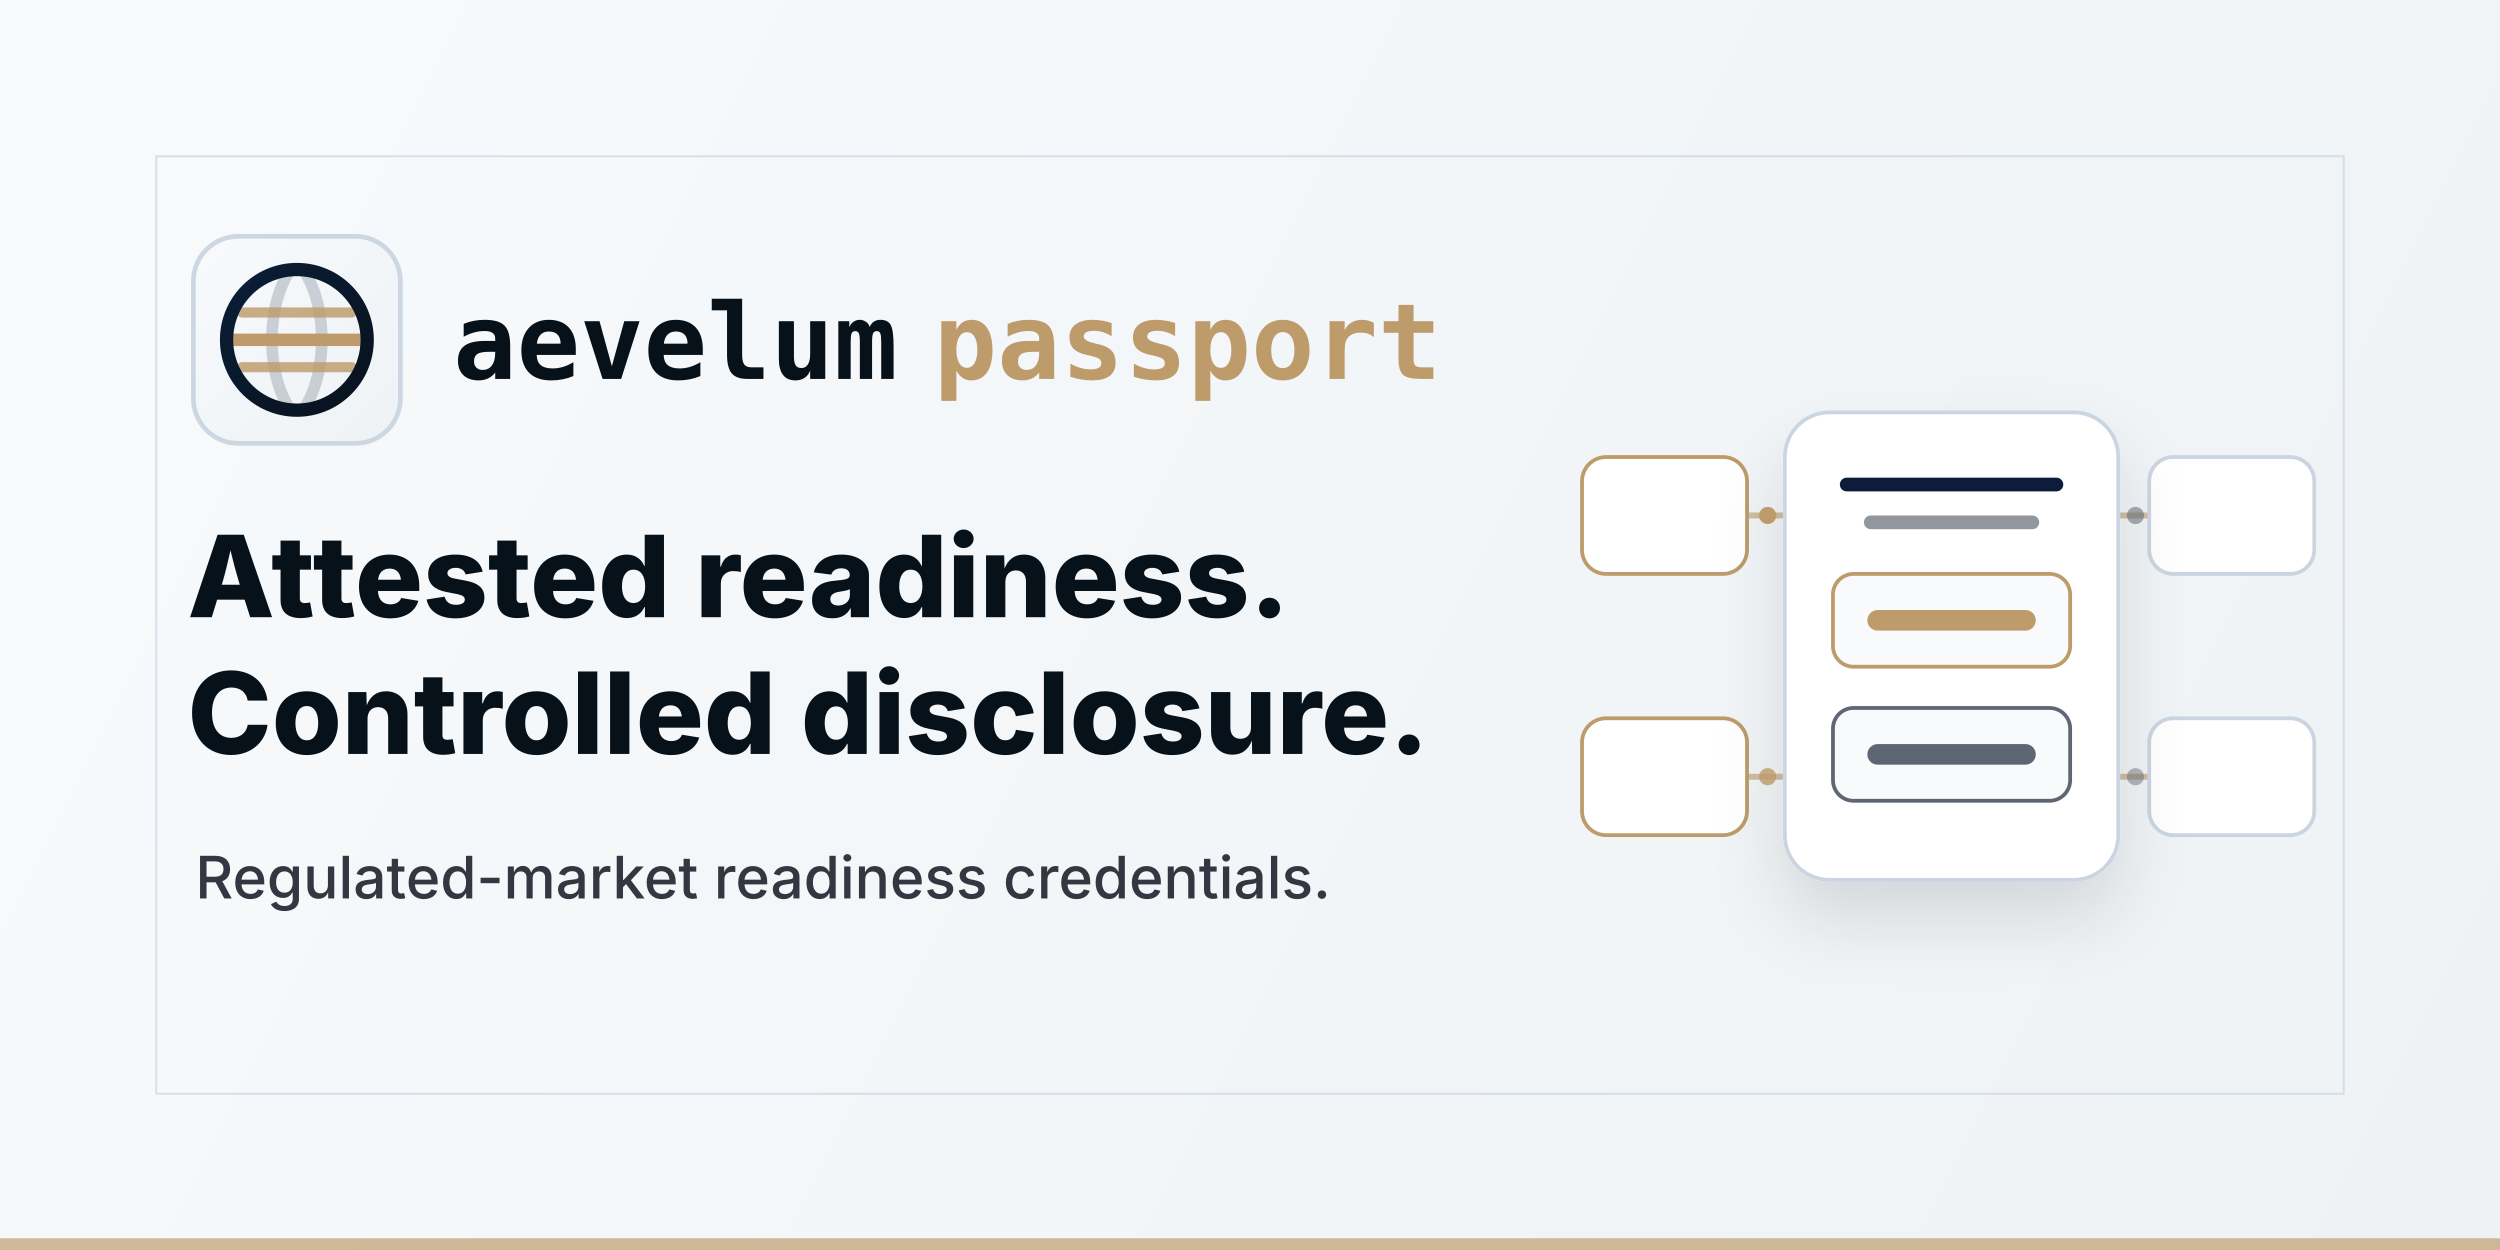
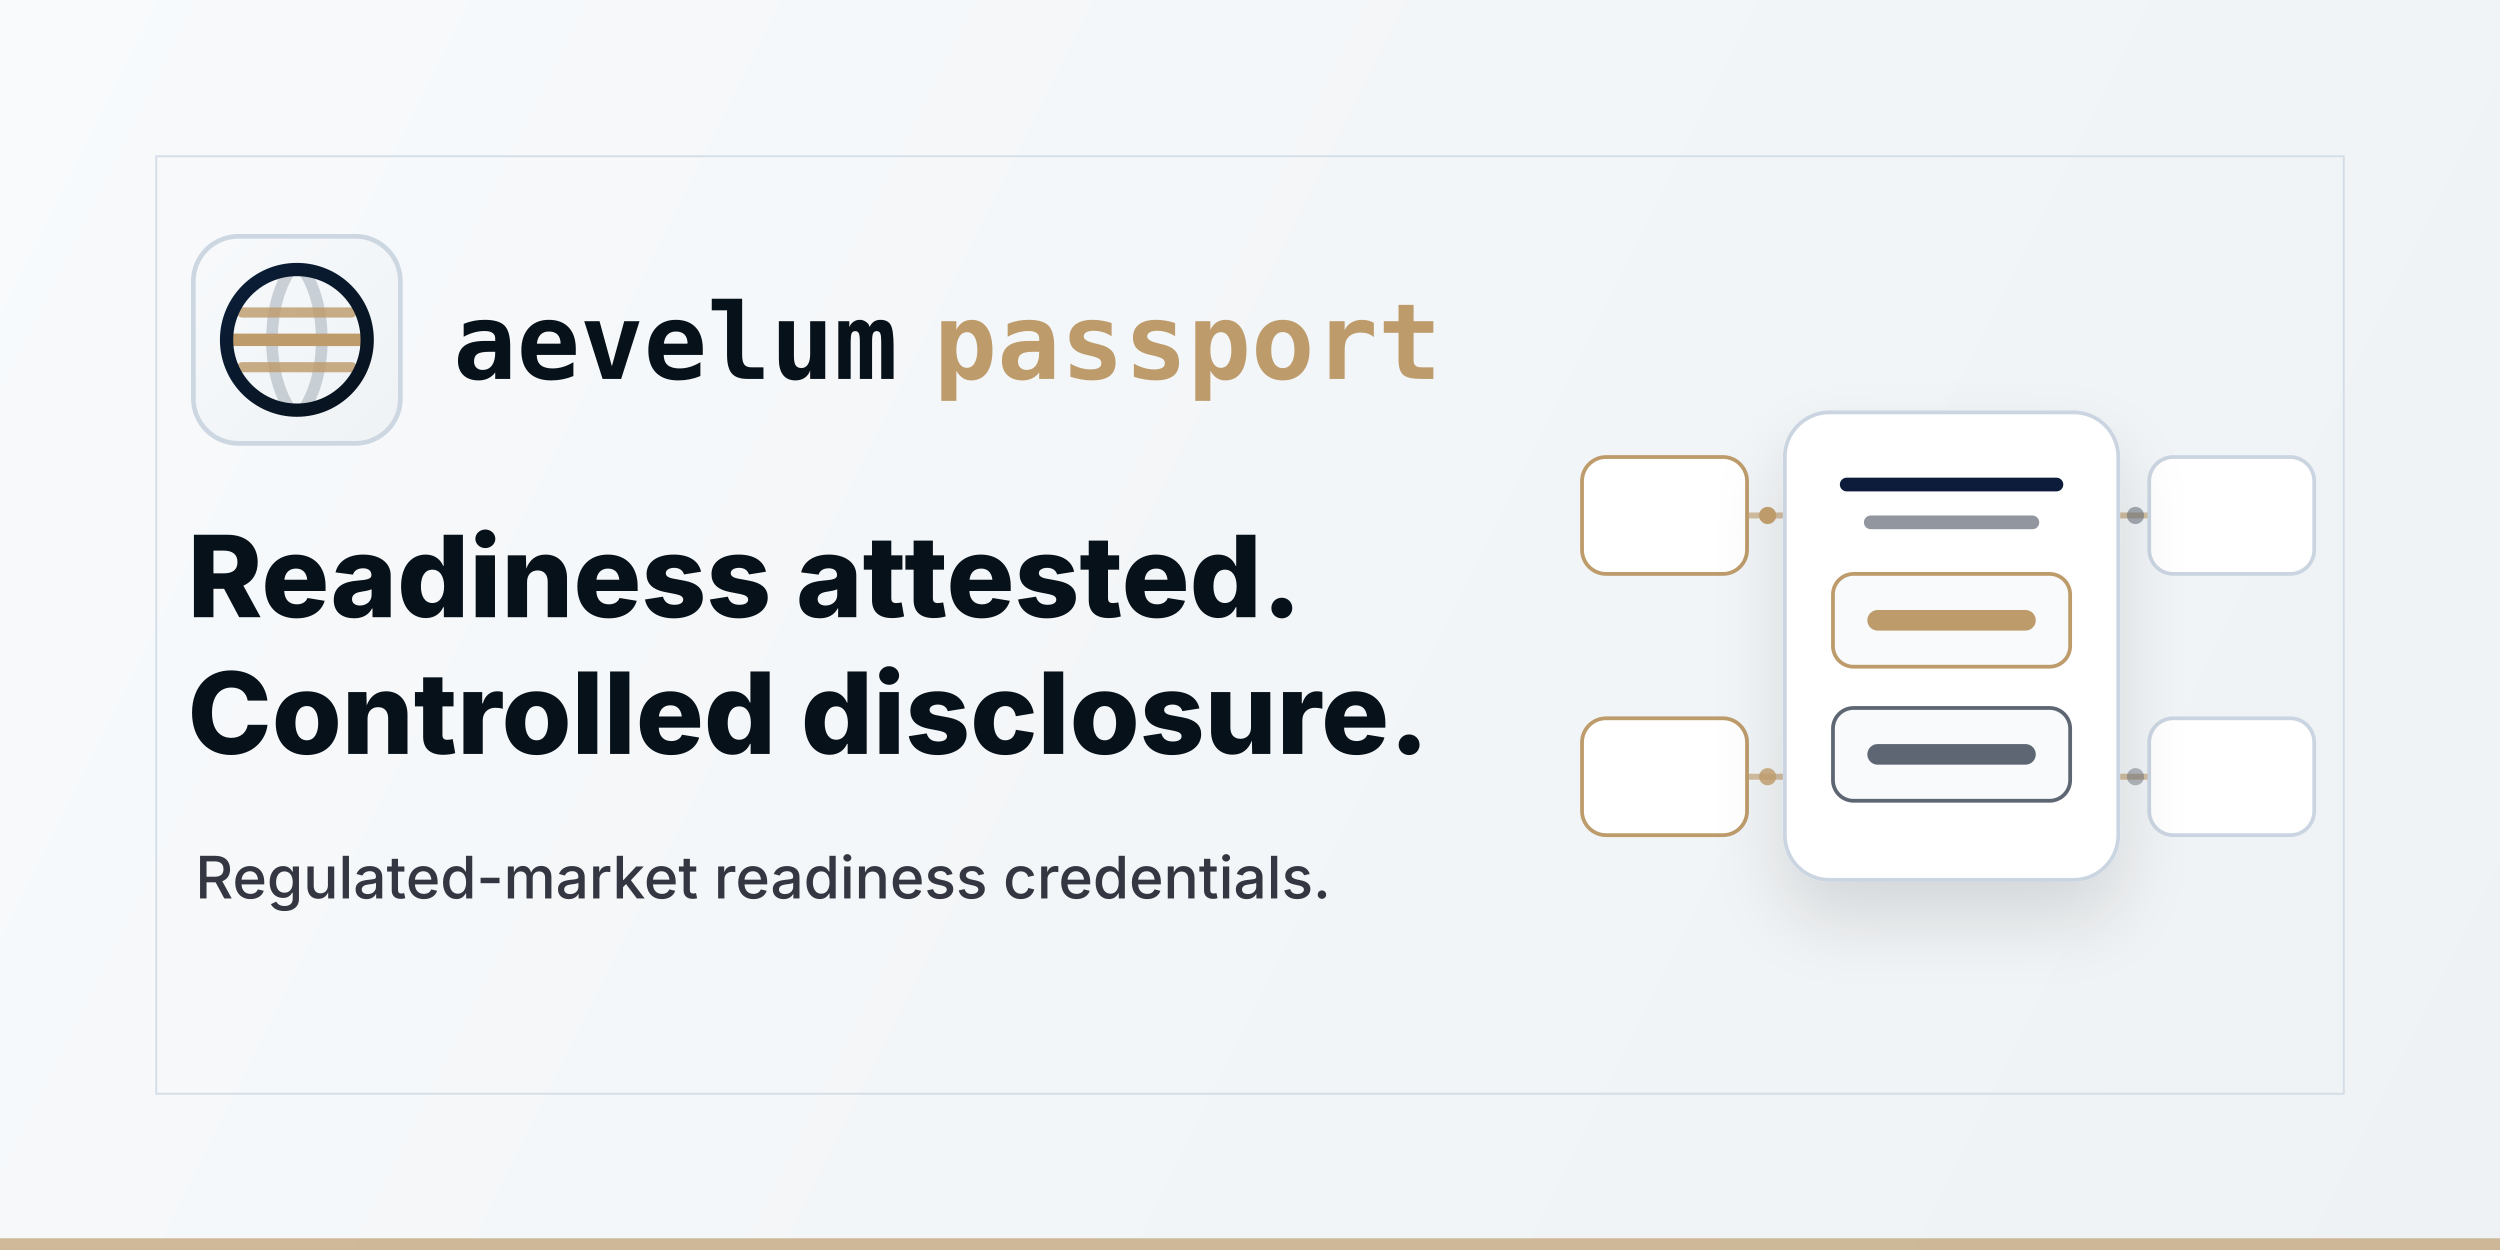
<svg xmlns="http://www.w3.org/2000/svg" viewBox="0 0 1280 640" fill="none" role="img" aria-label="Aevelum Passport README banner">
  <defs>
    <linearGradient id="bg" x1="0" y1="0" x2="1280" y2="640" gradientUnits="userSpaceOnUse">
      <stop stop-color="#F8FAFC" />
      <stop offset="100%" stop-color="#EEF2F4" />
    </linearGradient>
    <linearGradient id="iconSurface" x1="0" y1="0" x2="112" y2="112" gradientUnits="userSpaceOnUse">
      <stop stop-color="#F8FAFC" />
      <stop offset="100%" stop-color="#EEF2F4" />
    </linearGradient>
    <linearGradient id="globeNavy" x1="16" y1="16" x2="96" y2="96" gradientUnits="userSpaceOnUse">
      <stop stop-color="#0B1F3A" />
      <stop offset="100%" stop-color="#07111A" />
    </linearGradient>
    <linearGradient id="lineGold" x1="810" y1="190" x2="1185" y2="452" gradientUnits="userSpaceOnUse">
      <stop stop-color="#BD9B6B" stop-opacity="0.62" />
      <stop offset="100%" stop-color="#5F6673" stop-opacity="0.22" />
    </linearGradient>
    <filter id="cardShadow" x="-20%" y="-20%" width="140%" height="150%" color-interpolation-filters="sRGB">
      <feDropShadow dx="0" dy="22" flood-color="#07111A" flood-opacity="0.12" stdDeviation="20" />
    </filter>
    <clipPath id="globeInterior">
      <circle cx="56" cy="56" r="36" />
    </clipPath>
  </defs>
  <rect width="1280" height="640" fill="url(#bg)" />
  <rect x="80" y="80" width="1120" height="480" stroke="#CBD5E1" stroke-opacity="0.72" stroke-width="1" />
  <rect x="0" y="634" width="1280" height="6" fill="#BD9B6B" opacity="0.68" />
  <g transform="translate(96, 118)">
    <rect x="4" y="4" width="104" height="104" rx="22" fill="url(#iconSurface)" />
    <rect x="3" y="3" width="106" height="106" rx="23" stroke="#CBD5E1" stroke-opacity="0.95" stroke-width="2.4" />
    <g clip-path="url(#globeInterior)">
      <path d="M56 16 C39 34 39 78 56 96 C73 78 73 34 56 16" stroke="#0B1F3A" stroke-opacity="0.18" stroke-width="6" stroke-linecap="round" stroke-linejoin="round" />
      <path d="M21 56 H91" stroke="#BD9B6B" stroke-width="6.4" />
      <path d="M28 42 H84" stroke="#BD9B6B" stroke-opacity="0.82" stroke-width="5.2" stroke-linecap="round" />
      <path d="M28 70 H84" stroke="#BD9B6B" stroke-opacity="0.82" stroke-width="5.2" stroke-linecap="round" />
    </g>
    <circle cx="56" cy="56" r="36" stroke="url(#globeNavy)" stroke-width="6.8" />
  </g>
  <text x="232" y="194" font-family="'SF Mono', Menlo, Monaco, Consolas, monospace" font-size="54" font-weight="700" fill="#07111A">aevelum</text>
  <text x="478" y="194" font-family="'SF Mono', Menlo, Monaco, Consolas, monospace" font-size="54" font-weight="700" fill="#BD9B6B">passport</text>
  <text x="96" y="316" font-family="'Inter', 'SF Pro', -apple-system, system-ui, sans-serif" font-size="58" font-weight="800" fill="#07111A">
-     Attested readiness.
+     Readiness attested.
  </text>
  <text x="96" y="386" font-family="'Inter', 'SF Pro', -apple-system, system-ui, sans-serif" font-size="58" font-weight="800" fill="#07111A">
    Controlled disclosure.
  </text>
  <text x="100" y="460" font-family="'Inter', 'SF Pro', -apple-system, system-ui, sans-serif" font-size="30" font-weight="500" fill="#343741">
    Regulated-market readiness credentials.
  </text>
  <g transform="translate(810, 190) scale(0.88)">
    <g stroke="url(#lineGold)" stroke-width="3.5" stroke-linecap="round">
      <path d="M54 84 H138" />
      <path d="M54 236 H138" />
      <path d="M292 84 H374" />
      <path d="M292 236 H374" />
    </g>
    <g fill="#FFFFFF" stroke-width="2.2">
      <rect x="0" y="50" width="96" height="68" rx="14" stroke="#BD9B6B" />
      <rect x="0" y="202" width="96" height="68" rx="14" stroke="#BD9B6B" />
      <rect x="330" y="50" width="96" height="68" rx="14" stroke="#CBD5E1" />
      <rect x="330" y="202" width="96" height="68" rx="14" stroke="#CBD5E1" />
    </g>
    <g filter="url(#cardShadow)">
      <rect x="118" y="24" width="194" height="272" rx="26" fill="#FFFFFF" stroke="#CBD5E1" stroke-width="2.2" />
      <rect x="150" y="62" width="130" height="8" rx="4" fill="#0B1F3A" />
      <rect x="164" y="84" width="102" height="8" rx="4" fill="#5F6673" opacity="0.68" />
      <rect x="146" y="118" width="138" height="54" rx="12" fill="#F8FAFC" stroke="#BD9B6B" stroke-width="2.2" />
      <rect x="166" y="139" width="98" height="12" rx="6" fill="#BD9B6B" />
      <rect x="146" y="196" width="138" height="54" rx="12" fill="#F8FAFC" stroke="#5F6673" stroke-width="2.2" />
      <rect x="166" y="217" width="98" height="12" rx="6" fill="#5F6673" />
    </g>
    <circle cx="108" cy="84" r="5" fill="#BD9B6B" />
    <circle cx="108" cy="236" r="5" fill="#BD9B6B" opacity="0.82" />
    <circle cx="322" cy="84" r="5" fill="#5F6673" opacity="0.54" />
    <circle cx="322" cy="236" r="5" fill="#5F6673" opacity="0.46" />
  </g>
</svg>
